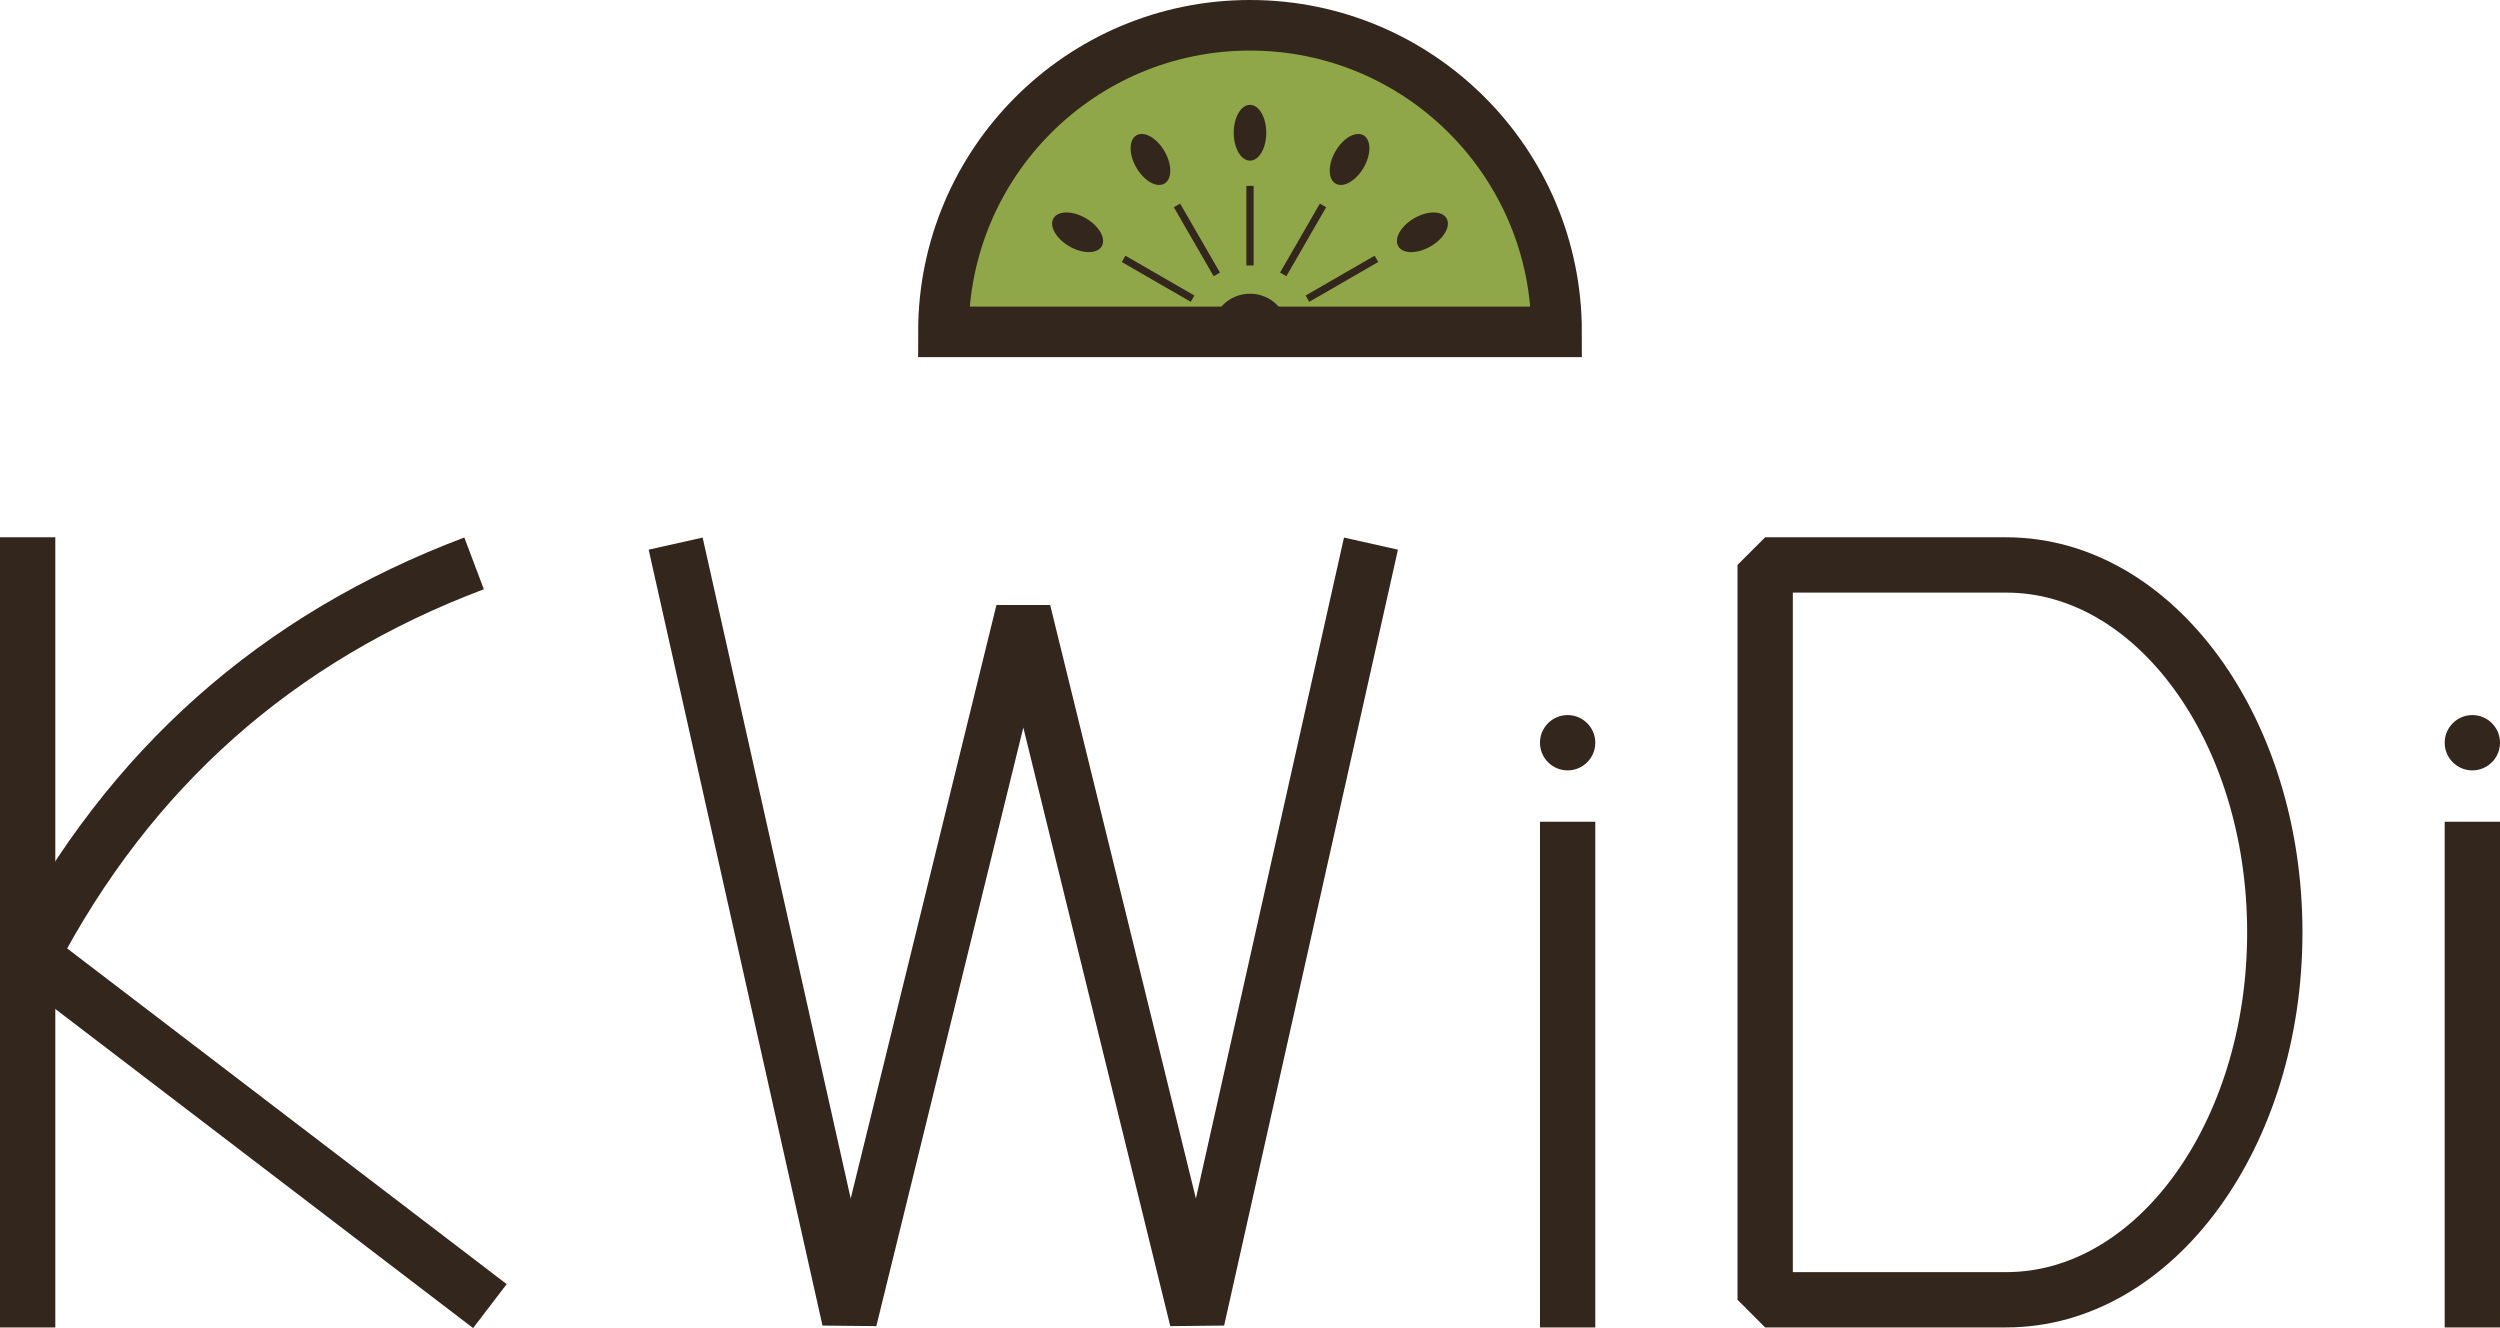
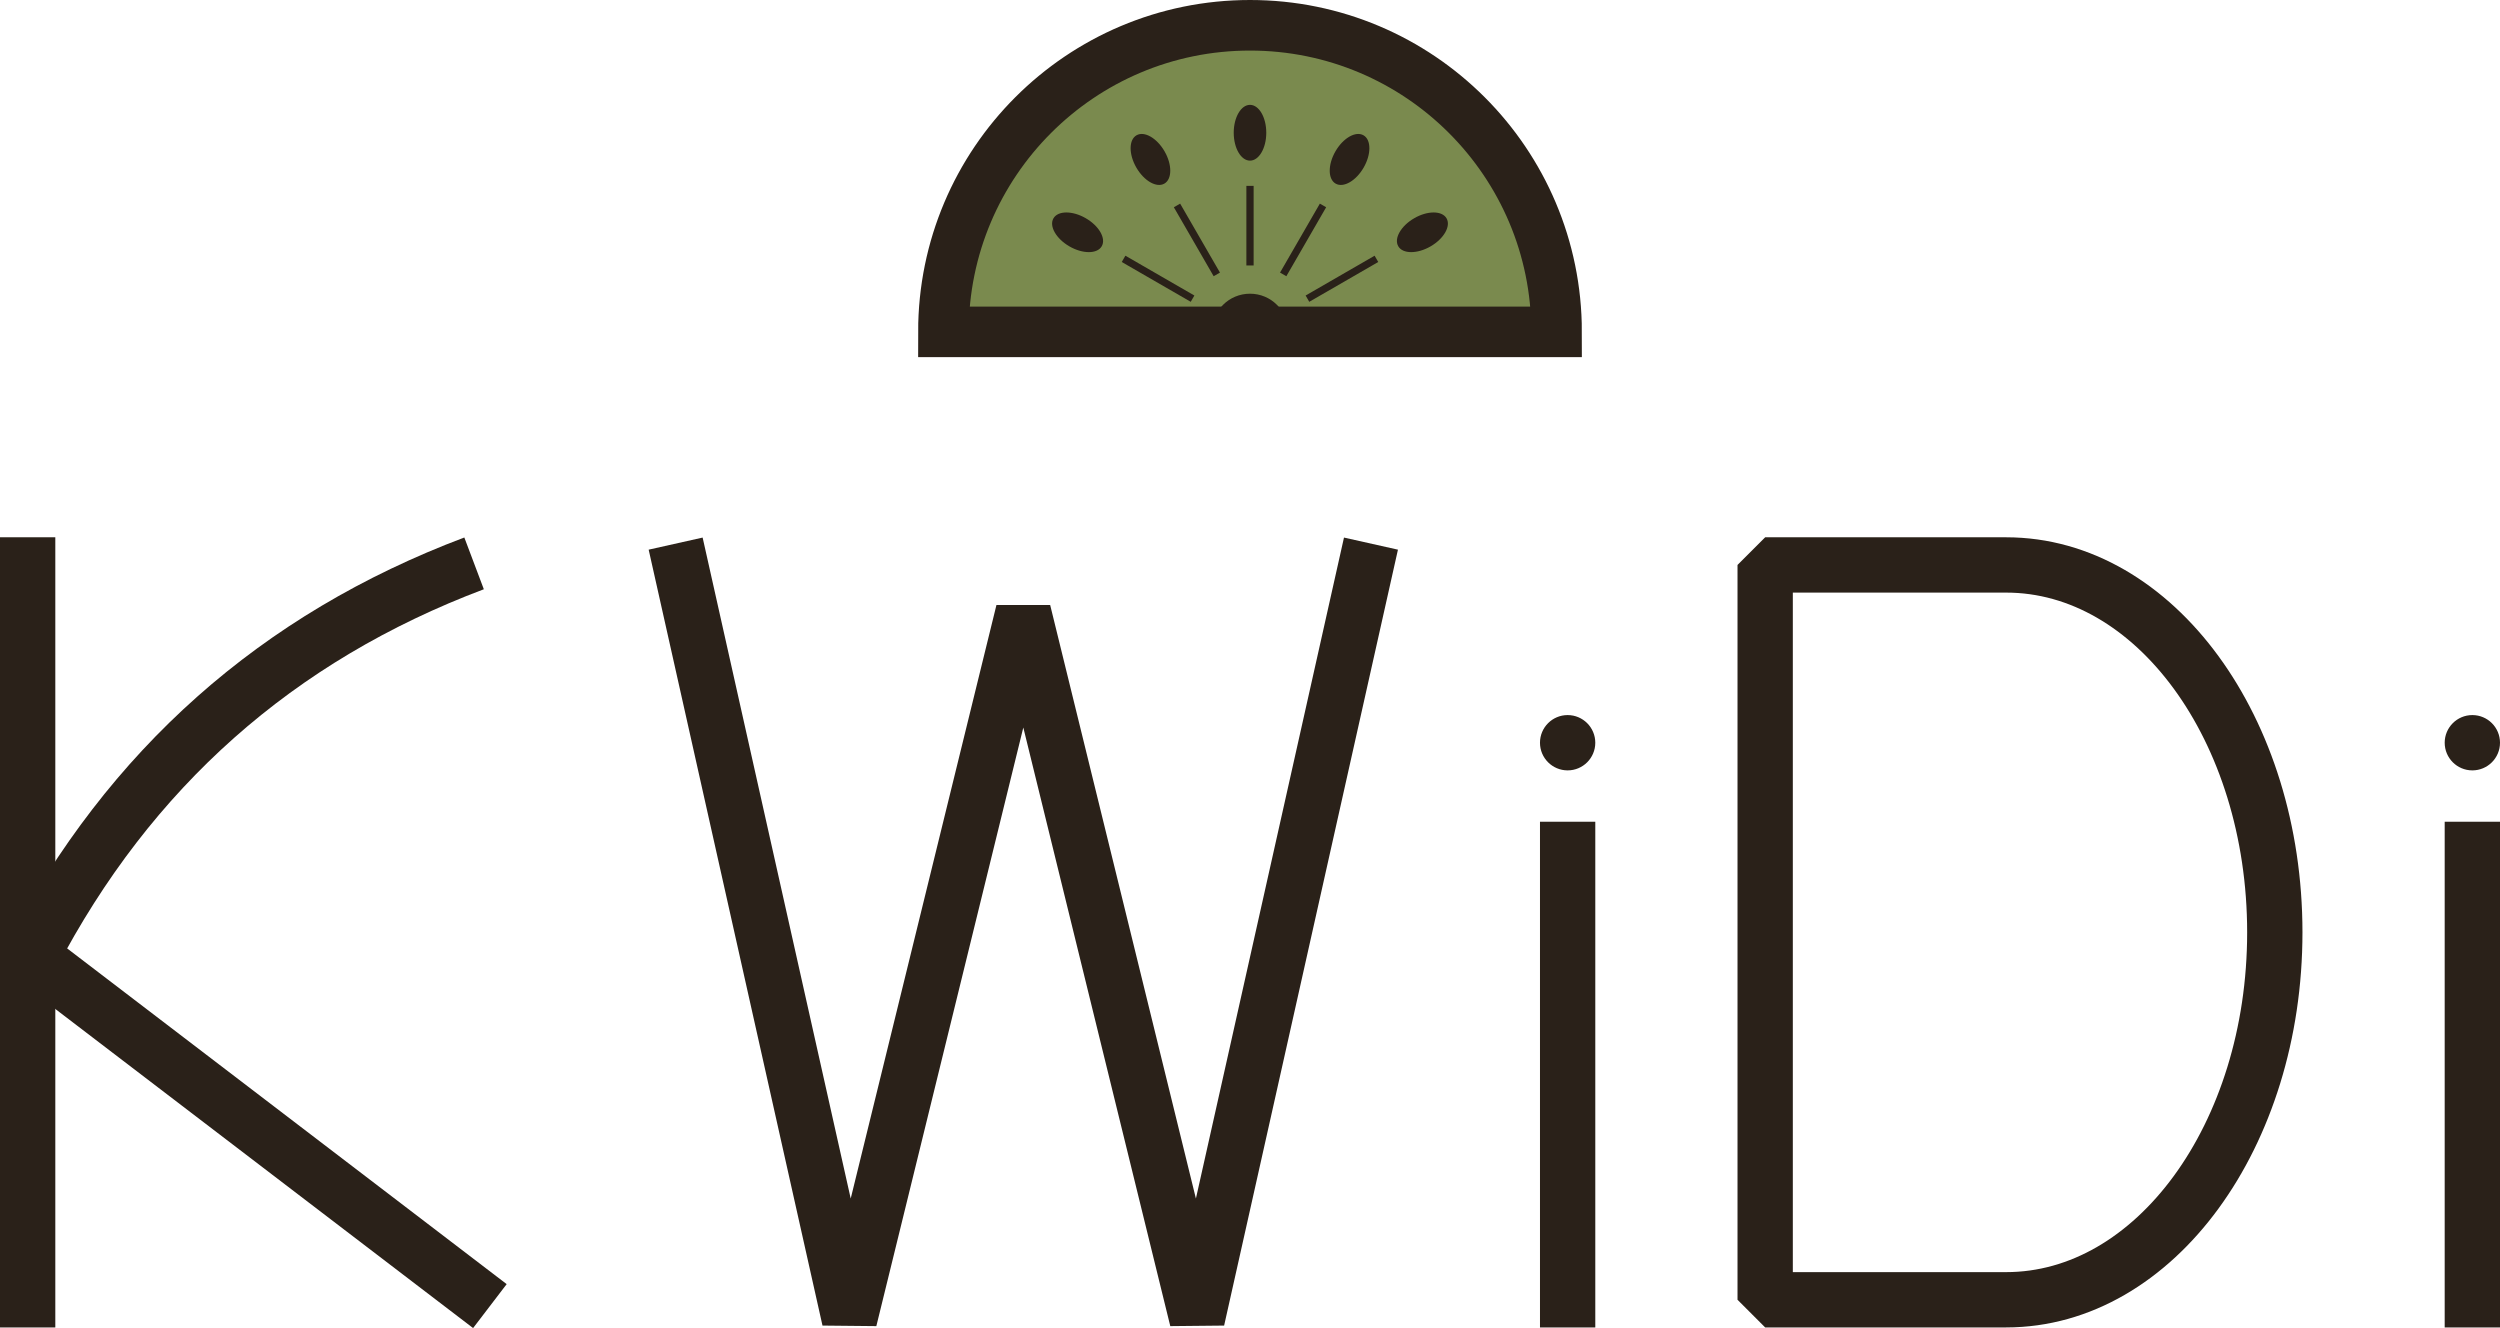
<svg xmlns="http://www.w3.org/2000/svg" viewBox="0 0 316.4 168" role="img" aria-label="KWiDi">
-   <path d="M119.40 42.00A38.80 38.80 0 0 1 197.00 42.00 Z" fill="#8FA748" stroke="none" />
-   <path d="M119.40 42.00A38.80 38.80 0 0 1 197.00 42.00 Z" fill="none" stroke="#33261D" stroke-width="6.40" stroke-linejoin="miter" />
-   <path d="M150.93 37.80L142.20 32.76M154.00 34.73L148.96 26.00M158.20 33.60L158.20 23.52M162.40 34.73L167.44 26.00M165.47 37.80L174.20 32.76" fill="none" stroke="#33261D" stroke-width="0.92" stroke-linecap="butt" />
-   <ellipse cx="136.38" cy="29.40" rx="2.06" ry="3.53" transform="rotate(120.0 136.38 29.40)" fill="#33261D" stroke="none" />
-   <ellipse cx="145.60" cy="20.18" rx="2.06" ry="3.53" transform="rotate(150.0 145.60 20.18)" fill="#33261D" stroke="none" />
-   <ellipse cx="158.20" cy="16.80" rx="2.06" ry="3.53" transform="rotate(180.0 158.20 16.80)" fill="#33261D" stroke="none" />
-   <ellipse cx="170.80" cy="20.18" rx="2.06" ry="3.53" transform="rotate(210.0 170.80 20.18)" fill="#33261D" stroke="none" />
-   <ellipse cx="180.02" cy="29.40" rx="2.06" ry="3.53" transform="rotate(240.0 180.02 29.40)" fill="#33261D" stroke="none" />
-   <path d="M153.37 42.00A4.83 4.83 0 0 1 163.03 42.00 Z" fill="#33261D" stroke="none" />
+   <path d="M119.40 42.00A38.80 38.80 0 0 1 197.00 42.00 Z" fill="#7A8A4E" stroke="none" />
+   <path d="M119.40 42.00A38.80 38.80 0 0 1 197.00 42.00 Z" fill="none" stroke="#2A2119" stroke-width="6.40" stroke-linejoin="miter" />
+   <path d="M150.93 37.80L142.20 32.76M154.00 34.73L148.96 26.00M158.20 33.60L158.20 23.52M162.40 34.73L167.44 26.00M165.47 37.80L174.20 32.76" fill="none" stroke="#2A2119" stroke-width="0.92" stroke-linecap="butt" />
+   <ellipse cx="136.38" cy="29.40" rx="2.06" ry="3.53" transform="rotate(120.0 136.38 29.40)" fill="#2A2119" stroke="none" />
+   <ellipse cx="145.60" cy="20.18" rx="2.06" ry="3.53" transform="rotate(150.0 145.60 20.18)" fill="#2A2119" stroke="none" />
+   <ellipse cx="158.20" cy="16.80" rx="2.06" ry="3.53" transform="rotate(180.0 158.20 16.80)" fill="#2A2119" stroke="none" />
+   <ellipse cx="170.80" cy="20.18" rx="2.06" ry="3.53" transform="rotate(210.0 170.80 20.18)" fill="#2A2119" stroke="none" />
+   <ellipse cx="180.02" cy="29.40" rx="2.06" ry="3.53" transform="rotate(240.0 180.02 29.40)" fill="#2A2119" stroke="none" />
+   <path d="M153.37 42.00A4.83 4.83 0 0 1 163.03 42.00 Z" fill="#2A2119" stroke="none" />
  <g transform="translate(0 68)">
-     <g fill="none" stroke="#33261D" stroke-width="7" stroke-linecap="butt" stroke-linejoin="bevel">
+     <g fill="none" stroke="#2A2119" stroke-width="7" stroke-linecap="butt" stroke-linejoin="bevel">
      <g transform="translate(0.0 0)">
        <path d="M3.5 0V100" />
        <path d="M4 53Q22.6 17.4 60 3.3" />
        <path d="M4 53L62 97.3" />
      </g>
      <g transform="translate(82.1 0)">
        <path d="M3.41 0.8L25.41 99L47.41 9.4L69.41 99L91.41 0.8" />
      </g>
      <g transform="translate(194.9 0)">
        <path d="M3.5 36V100" />
-         <circle cx="3.5" cy="26" r="3.5" fill="#33261D" stroke="none" />
+         <circle cx="3.5" cy="26" r="3.5" fill="#2A2119" stroke="none" />
      </g>
      <g transform="translate(219.9 0)">
        <path d="M3.5 96.5V3.5H34C52.8 3.5 68 24.3 68 50C68 75.7 52.8 96.5 34 96.5Z" />
      </g>
      <g transform="translate(309.4 0)">
        <path d="M3.5 36V100" />
-         <circle cx="3.5" cy="26" r="3.5" fill="#33261D" stroke="none" />
+         <circle cx="3.5" cy="26" r="3.5" fill="#2A2119" stroke="none" />
      </g>
    </g>
  </g>
</svg>
